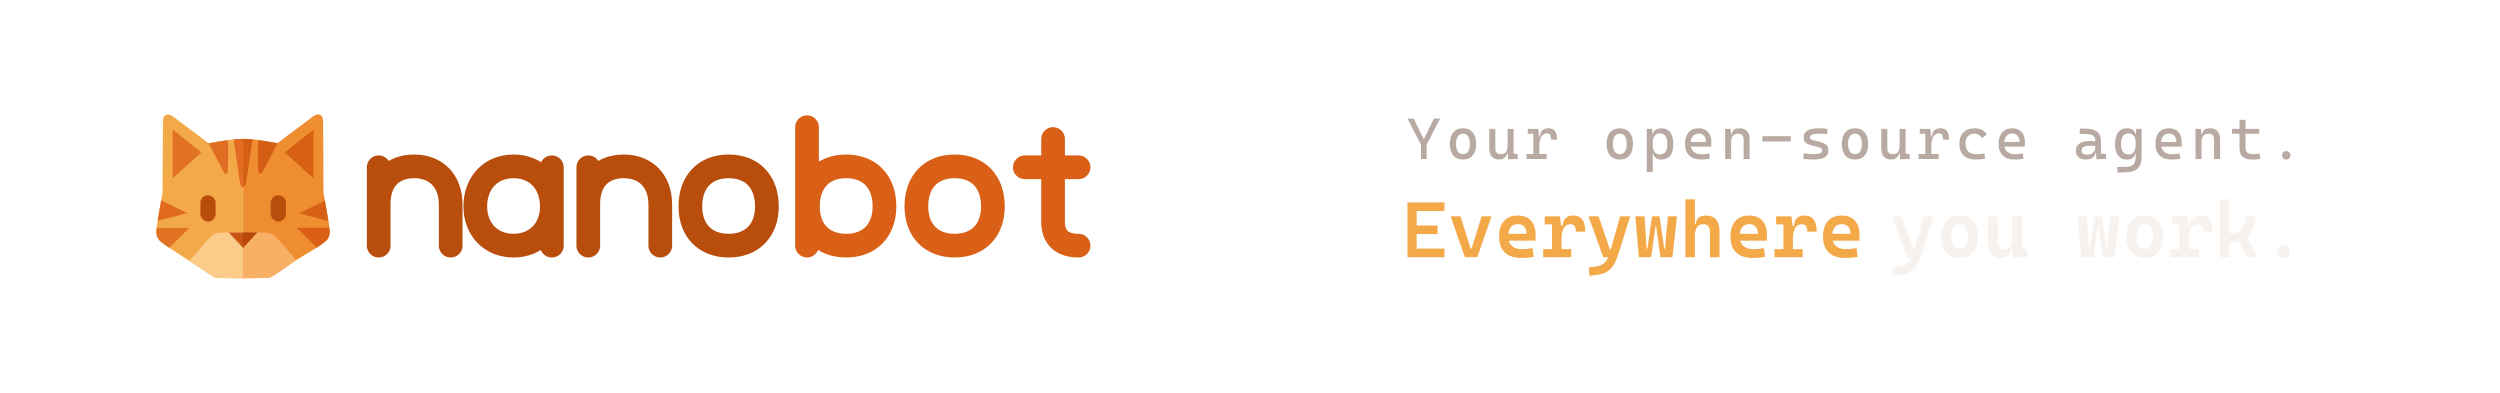
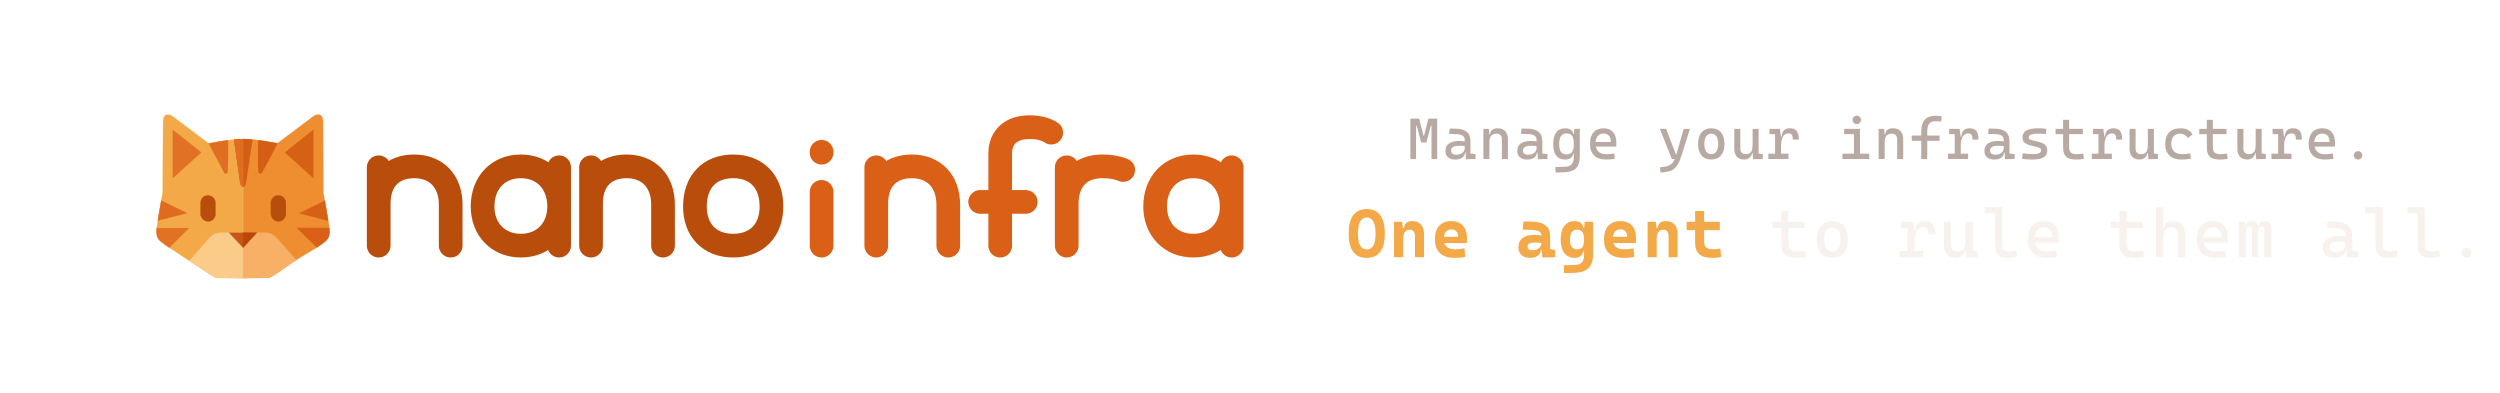
<svg xmlns="http://www.w3.org/2000/svg" width="2469" height="388" viewBox="0 0 2469 388" fill="none" role="img" aria-labelledby="title desc" shape-rendering="geometricPrecision">
  <g transform="translate(140 95) scale(0.9)">
    <g transform="translate(16 20) scale(0.2507)">
      <path d="M229.029 127.134C308.64 112.113 354.143 106.879 379.029 108.134V716.634L272.029 715.634C251.029 715.634 243.029 702.634 201.529 678.134L54.529 581.634C30.029 565.134 23.98 560.075 13.029 549.134C3.529 537.634 -1.971 526.634 3.529 481.634L28.029 340.634L29.529 27.134C31.029 -2.366 53.029 -6.866 77.029 12.634L229.029 127.134Z" fill="#F4A949" stroke="#F4A949" />
      <path d="M529.842 126.817C450.231 111.796 404.728 106.562 379.842 107.817V716.317L486.842 715.317C509.342 714.317 570.342 661.817 611.842 637.317L704.342 581.317C728.842 564.817 734.891 559.759 745.842 548.817C755.342 537.317 760.842 526.317 755.342 481.317L730.842 340.317L729.342 26.817C727.842 -2.683 705.842 -7.183 681.842 12.317L529.842 126.817Z" fill="#EF8E30" stroke="#EF8E30" />
      <path d="M143.342 497.317H1.842C-6.159 550.317 22.842 557.817 56.342 582.817L143.342 497.317Z" fill="#E27223" stroke="#DF6E22" />
      <path d="M615.342 496.817H757.001C765.002 549.817 735.842 557.317 702.342 582.317L615.342 496.817Z" fill="#D96016" stroke="#D45F16" />
      <path d="M379.342 716.317V517.817H288.342C239.842 517.817 243.342 531.817 144.842 640.817L233.342 698.817C245.302 707.847 260.342 717.317 275.342 715.817L379.342 716.317Z" fill="#FBCB89" stroke="#FBCB8A" />
      <path d="M566.842 382.817C561.842 348.817 509.842 341.317 501.342 382.817V439.317C509.842 477.317 559.342 478.317 566.842 439.317V382.817Z" fill="#B94D0B" stroke="#B5490B" />
      <path d="M379.342 716.317V517.817H470.342C518.842 517.817 513.342 528.317 611.842 637.317L522.842 698.817C510.881 707.847 495.342 715.817 483.342 715.817L379.342 716.317Z" fill="#F7B066" stroke="#F8B166" />
      <path d="M258.842 383.199C253.842 349.199 201.842 341.699 193.342 383.199V439.699C201.842 477.699 251.342 478.699 258.842 439.699V383.199Z" fill="#B94D0B" stroke="#B94D0B" />
      <path d="M439.342 517.817H318.342L379.842 583.317L439.342 517.817Z" fill="#C85513" stroke="#C85513" />
      <path d="M379.342 583.317V517.817H438.842L379.342 583.317Z" fill="#BA470A" stroke="#B94D0B" />
      <path d="M367.842 304.817L339.842 109.817C369.864 107.082 387.219 106.437 420.842 109.817L391.342 304.817C382.555 322.184 376.628 321.255 367.842 304.817Z" fill="#D35E14" stroke="#D35E14" />
      <path d="M446.412 112.822C473.271 116.662 491.893 119.703 529.928 126.325L530.604 126.442L530.284 127.05L529.842 126.817L530.283 127.051C530.283 127.051 530.282 127.054 530.281 127.055C530.279 127.059 530.276 127.064 530.273 127.071C530.265 127.085 530.254 127.107 530.239 127.135C530.209 127.193 530.164 127.279 530.105 127.391C529.986 127.617 529.81 127.951 529.581 128.387C529.122 129.261 528.449 130.543 527.59 132.177C525.872 135.444 523.413 140.12 520.448 145.753C514.519 157.018 506.565 172.113 498.471 187.426C490.377 202.738 482.142 218.27 475.65 230.412C469.165 242.538 464.401 251.316 463.262 253.088C460.97 256.653 457.712 259.067 454.529 259.067C451.263 259.067 448.386 256.547 446.859 250.949C446.467 249.511 446.169 246.271 445.938 241.776C445.705 237.256 445.537 231.406 445.42 224.701C445.186 211.289 445.154 194.441 445.217 177.94C445.279 161.438 445.436 145.281 445.576 133.249C445.647 127.233 445.713 122.248 445.762 118.767C445.786 117.027 445.806 115.662 445.82 114.733C445.827 114.268 445.832 113.912 445.836 113.673C445.838 113.553 445.839 113.462 445.84 113.401C445.84 113.371 445.841 113.348 445.841 113.333C445.841 113.325 445.842 113.319 445.842 113.315C445.842 113.313 445.842 113.311 445.842 113.31C445.845 113.31 445.882 113.31 446.342 113.317L445.842 113.309L445.851 112.742L446.412 112.822Z" fill="#D35E14" stroke="#D35C15" />
      <path d="M311.842 251.317C314.842 240.317 313.842 112.817 313.842 112.817C281.05 117.181 262.657 120.321 229.842 126.817C229.842 126.817 291.842 246.317 296.342 253.317C300.842 260.317 308.842 262.317 311.842 251.317Z" fill="#DF6E23" stroke="#DA6D1F" />
      <path d="M562.842 166.317L686.842 67.817V278.317L562.842 166.317Z" fill="#D66114" stroke="#D86116" />
      <path d="M196.342 166.317L72.342 67.817V278.317L196.342 166.317Z" fill="#E17125" stroke="#E27326" />
      <path d="M752.342 465.817L625.342 432.817L737.497 377.487L752.342 465.817Z" fill="#D66015" />
      <path d="M737.842 377.317L737.497 377.487M737.497 377.487L625.342 432.817L752.342 465.817L737.497 377.487Z" stroke="#D66115" />
      <path d="M6.342 464.817L134.342 432.004L21.303 376.986L6.342 464.817Z" fill="#E06B1F" />
      <path d="M20.956 376.817L21.303 376.986M21.303 376.986L134.342 432.004L6.342 464.817L21.303 376.986Z" stroke="#DF6E1E" />
      <path d="M379.842 317.775C376.246 317.475 372.636 313.145 368.342 305.112L340.342 110.112C355.495 108.732 367.422 107.884 379.842 107.817V317.775Z" fill="#E16D22" stroke="#E27225" />
    </g>
    <g fill="none" stroke="#B94D0B" stroke-width="26" stroke-linecap="round" stroke-linejoin="round">
      <path d="M260 164V78M260 118C260 91 276 77 299 77C323 77 339 93 339 119V164" />
-       <path d="M450 164V78M450 121C450 95 433 77 408 77C383 77 366 95 366 121C366 146 383 164 408 164C433 164 450 146 450 121" />
-       <path d="M490 164V78M490 118C490 91 506 77 529 77C553 77 569 93 569 119V164" />
-       <path d="M686 121C686 147 670 164 644 164C618 164 602 147 602 121C602 94 618 77 644 77C670 77 686 94 686 121Z" />
+       <path d="M458 164V78M458 121C458 95 441 77 416 77C391 77 374 95 374 121C374 146 391 164 416 164C441 164 458 146 458 121" />
+       <path d="M493 164V78M493 118C493 91 509 77 532 77C556 77 572 93 572 119V164" />
+       <path d="M691 121C691 147 675 164 649 164C623 164 607 147 607 121C607 94 623 77 649 77C675 77 691 94 691 121Z" />
    </g>
    <g fill="none" stroke="#D96016" stroke-width="26" stroke-linecap="round" stroke-linejoin="round">
-       <path d="M730 34V164M731 121C731 94 747 77 773 77C799 77 815 94 815 121C815 147 799 164 773 164C747 164 731 147 731 121Z" />
-       <path d="M934 121C934 147 918 164 892 164C866 164 850 147 850 121C850 94 866 77 892 77C918 77 934 94 934 121Z" />
-       <path d="M1000 47V138C1000 156 1011 164 1028 164M969 78H1028" />
+       <path d="M746 164V105M746 62L746 61" />
+       <path d="M806 164V78M806 118C806 91 822 77 845 77C869 77 885 93 885 119V164" />
+       <path d="M942 164V63C942 45 954 34 974 34C984 34 992 36 998 40M920 116H970" />
+       <path d="M1015 164V78M1015 118C1015 91 1031 77 1054 77C1062 77 1070 78 1077 81" />
+       <path d="M1196 164V78M1196 121C1196 95 1179 77 1154 77C1129 77 1112 95 1112 121C1112 146 1129 164 1154 164C1179 164 1196 146 1196 121" />
    </g>
  </g>
-   <path d="M515 474 25 1420H245L591 710H609L955 1420H1175L685 474ZM500 0V700H700V0ZM1980 -20Q1760 -20 1638.0 124.0Q1516 268 1516 530Q1516 793 1638.0 936.5Q1760 1080 1980 1080Q2201 1080 2322.5 936.5Q2444 793 2444 530Q2444 268 2322.5 124.0Q2201 -20 1980 -20ZM1980 170Q2097 170 2160.5 264.0Q2224 358 2224 530Q2224 703 2160.5 796.5Q2097 890 1980 890Q1863 890 1799.5 796.5Q1736 703 1736 530Q1736 358 1799.5 264.0Q1863 170 1980 170ZM3256 -20Q3089 -20 2997.5 79.5Q2906 179 2906 360V1060H3118V360Q3118 269 3170.0 219.5Q3222 170 3316 170Q3432 170 3491.0 243.5Q3550 317 3550 490L3604 204H3534Q3509 96 3436.0 38.0Q3363 -20 3256 -20ZM3568 -10 3550 244V430H3762V192L3908 170V0ZM3550 300V1060H3762V360ZM4668 456 4606 788H4688Q4706 1080 4980 1080Q5144 1080 5218.0 986.0Q5292 892 5292 682H5082Q5082 798 5047.5 849.0Q5013 900 4936 900Q4801 900 4734.5 784.5Q4668 669 4668 456ZM4220 0V174H4928V0ZM4456 0V1060H4628L4668 756V0ZM4260 886V1060H4614L4634 886ZM7500 -20Q7280 -20 7158.0 124.0Q7036 268 7036 530Q7036 793 7158.0 936.5Q7280 1080 7500 1080Q7721 1080 7842.5 936.5Q7964 793 7964 530Q7964 268 7842.5 124.0Q7721 -20 7500 -20ZM7500 170Q7617 170 7680.5 264.0Q7744 358 7744 530Q7744 703 7680.5 796.5Q7617 890 7500 890Q7383 890 7319.5 796.5Q7256 703 7256 530Q7256 358 7319.5 264.0Q7383 170 7500 170ZM8448 -460V1060H8640L8660 836V-460ZM8961 -20Q8839 -20 8764.5 36.0Q8690 92 8680 192H8588L8660 494Q8660 330 8724.5 245.0Q8789 160 8914 160Q9042 160 9108.0 251.0Q9174 342 9174 520Q9174 708 9108.0 804.0Q9042 900 8914 900Q8789 900 8724.5 815.0Q8660 730 8660 566L8588 868H8670Q8684 968 8760.5 1024.0Q8837 1080 8961 1080Q9170 1080 9277.0 938.0Q9384 796 9384 520Q9384 254 9277.0 117.0Q9170 -20 8961 -20ZM10362 -20Q10091 -20 9943.5 122.5Q9796 265 9796 532Q9796 792 9921.0 936.0Q10046 1080 10274 1080Q10489 1080 10606.5 950.0Q10724 820 10724 572Q10724 499 10718 436H9974V598H10532Q10532 741 10464.0 817.5Q10396 894 10276 894Q10141 894 10066.5 802.0Q9992 710 9992 542Q9992 358 10094.5 262.0Q10197 166 10386 166Q10452 166 10516.0 173.5Q10580 181 10646 194L10672 8Q10578 -10 10500.0 -15.0Q10422 -20 10362 -20ZM11860 0V690Q11860 786 11810.0 838.0Q11760 890 11670 890Q11420 890 11420 596L11358 868H11440Q11449 975 11518.0 1027.5Q11587 1080 11720 1080Q11888 1080 11980.0 978.0Q12072 876 12072 690V0ZM11208 0V1060H11400L11420 836V0ZM12520 616V802H13520V616ZM14318 -20Q14198 -20 14112.5 -13.0Q14027 -6 13956 10L13980 202Q14085 186 14165.5 178.0Q14246 170 14318 170Q14479 170 14551.5 201.5Q14624 233 14624 302Q14624 350 14598.5 373.5Q14573 397 14520 410L14276 472Q14119 512 14045.5 571.0Q13972 630 13972 750Q13972 924 14105.5 1002.0Q14239 1080 14536 1080Q14613 1080 14679.5 1075.5Q14746 1071 14816 1060L14794 876Q14713 884 14651.0 887.0Q14589 890 14530 890Q14352 890 14272.0 859.5Q14192 829 14192 760Q14192 714 14225.0 693.5Q14258 673 14326 656L14522 608Q14689 568 14766.5 501.0Q14844 434 14844 306Q14844 135 14719.0 57.5Q14594 -20 14318 -20ZM15780 -20Q15560 -20 15438.0 124.0Q15316 268 15316 530Q15316 793 15438.0 936.5Q15560 1080 15780 1080Q16001 1080 16122.5 936.5Q16244 793 16244 530Q16244 268 16122.5 124.0Q16001 -20 15780 -20ZM15780 170Q15897 170 15960.5 264.0Q16024 358 16024 530Q16024 703 15960.5 796.5Q15897 890 15780 890Q15663 890 15599.5 796.5Q15536 703 15536 530Q15536 358 15599.5 264.0Q15663 170 15780 170ZM17056 -20Q16889 -20 16797.5 79.5Q16706 179 16706 360V1060H16918V360Q16918 269 16970.0 219.5Q17022 170 17116 170Q17232 170 17291.0 243.5Q17350 317 17350 490L17404 204H17334Q17309 96 17236.0 38.0Q17163 -20 17056 -20ZM17368 -10 17350 244V430H17562V192L17708 170V0ZM17350 300V1060H17562V360ZM18468 456 18406 788H18488Q18506 1080 18780 1080Q18944 1080 19018.0 986.0Q19092 892 19092 682H18882Q18882 798 18847.5 849.0Q18813 900 18736 900Q18601 900 18534.5 784.5Q18468 669 18468 456ZM18020 0V174H18728V0ZM18256 0V1060H18428L18468 756V0ZM18060 886V1060H18414L18434 886ZM20022 -20Q19751 -20 19603.5 122.5Q19456 265 19456 532Q19456 792 19595.5 936.0Q19735 1080 19994 1080Q20149 1080 20259.5 1022.5Q20370 965 20417 860L20254 737Q20209 810 20139.0 850.0Q20069 890 19986 890Q19836 890 19753.0 799.5Q19670 709 19670 542Q19670 361 19767.5 265.5Q19865 170 20046 170Q20120 170 20194.0 177.0Q20268 184 20338 196L20362 10Q20280 -8 20192.5 -14.0Q20105 -20 20022 -20ZM21402 -20Q21131 -20 20983.5 122.5Q20836 265 20836 532Q20836 792 20961.0 936.0Q21086 1080 21314 1080Q21529 1080 21646.5 950.0Q21764 820 21764 572Q21764 499 21758 436H21014V598H21572Q21572 741 21504.0 817.5Q21436 894 21316 894Q21181 894 21106.5 802.0Q21032 710 21032 542Q21032 358 21134.5 262.0Q21237 166 21426 166Q21492 166 21556.0 173.5Q21620 181 21686 194L21712 8Q21618 -10 21540.0 -15.0Q21462 -20 21402 -20ZM24278 -10 24264 304 24236 392V666Q24236 772 24161.5 821.5Q24087 871 23940 875L23686 882L23706 1070L23920 1067Q24183 1063 24310.5 953.5Q24438 844 24438 634V192L24618 170V0ZM23904 -20Q23738 -20 23647.0 60.0Q23556 140 23556 286Q23556 454 23681.5 544.0Q23807 634 24036 634Q24131 634 24205.5 622.5Q24280 611 24338 588L24294 444Q24227 459 24163.0 461.5Q24099 464 24032 464Q23756 464 23756 296Q23756 226 23803.5 188.0Q23851 150 23938 150Q24037 150 24103.5 184.0Q24170 218 24203.0 271.0Q24236 324 24236 380V496L24298 224H24214L24248 256Q24248 164 24205.5 102.5Q24163 41 24086.0 10.5Q24009 -20 23904 -20ZM25022 -478 25012 -284 25352 -274Q25513 -269 25586.0 -185.0Q25659 -101 25660 62V836L25680 1060H25872V94Q25872 -189 25743.0 -324.0Q25614 -459 25332 -468ZM25359 -20Q25151 -20 25043.5 117.0Q24936 254 24936 520Q24936 796 25043.5 938.0Q25151 1080 25359 1080Q25483 1080 25560.0 1024.0Q25637 968 25650 868H25732L25660 566Q25660 730 25595.5 815.0Q25531 900 25406 900Q25278 900 25212.0 804.0Q25146 708 25146 520Q25146 342 25212.0 251.0Q25278 160 25406 160Q25531 160 25595.5 245.0Q25660 330 25660 494L25732 192H25640Q25630 92 25555.5 36.0Q25481 -20 25359 -20ZM26922 -20Q26651 -20 26503.5 122.5Q26356 265 26356 532Q26356 792 26481.0 936.0Q26606 1080 26834 1080Q27049 1080 27166.5 950.0Q27284 820 27284 572Q27284 499 27278 436H26534V598H27092Q27092 741 27024.0 817.5Q26956 894 26836 894Q26701 894 26626.5 802.0Q26552 710 26552 542Q26552 358 26654.5 262.0Q26757 166 26946 166Q27012 166 27076.0 173.5Q27140 181 27206 194L27232 8Q27138 -10 27060.0 -15.0Q26982 -20 26922 -20ZM28420 0V690Q28420 786 28370.0 838.0Q28320 890 28230 890Q27980 890 27980 596L27918 868H28000Q28009 975 28078.0 1027.5Q28147 1080 28280 1080Q28448 1080 28540.0 978.0Q28632 876 28632 690V0ZM27768 0V1060H27960L27980 836V0ZM29772 -20Q29531 -20 29423.5 80.0Q29316 180 29316 400V580H29528V410Q29528 284 29589.5 227.0Q29651 170 29792 170Q29842 170 29898.0 175.5Q29954 181 30026 190L30050 4Q29980 -8 29913.5 -14.0Q29847 -20 29772 -20ZM29316 500V1380H29528V500ZM29050 886V1060H30010V886ZM30960 -20Q30899 -20 30855.5 23.5Q30812 67 30812 128Q30812 190 30855.5 233.0Q30899 276 30960 276Q31022 276 31065.0 233.0Q31108 190 31108 128Q31108 67 31065.0 23.5Q31022 -20 30960 -20Z" fill="#B8AAA2" transform="translate(1389.299 157) scale(0.02805392 -0.02805392)" />
-   <path d="M150 0V1420H388V0ZM150 0V222H1110V0ZM150 600V822H930V600ZM150 1198V1420H1110V1198ZM1639 0 1270 1060H1526L1791 215H1809L2074 1060H2330L1961 0ZM3097 -20Q2824 -20 2675.0 122.5Q2526 265 2526 532Q2526 792 2652.5 936.0Q2779 1080 3009 1080Q3231 1080 3352.5 948.0Q3474 816 3474 565Q3474 492 3468 428H2704V606H3238Q3238 727 3178.0 792.0Q3118 857 3011 857Q2894 857 2829.0 775.0Q2764 693 2764 542Q2764 379 2857.0 293.5Q2950 208 3121 208Q3191 208 3258.5 215.5Q3326 223 3396 236L3422 8Q3324 -10 3242.0 -15.0Q3160 -20 3097 -20ZM4145 456 4083 808H4171Q4188 1080 4450 1080Q4606 1080 4684.0 976.0Q4762 872 4762 662H4517Q4517 765 4482.5 810.0Q4448 855 4371 855Q4257 855 4201.0 751.0Q4145 647 4145 456ZM3670 0V209H4398V0ZM3899 0V1060H4105L4145 756V0ZM3710 851V1060H4091L4111 851ZM4865 -480 4855 -263 5031 -243Q5129 -231 5199.0 -190.0Q5269 -149 5319.0 -68.0Q5369 13 5406 144L5665 1060H5925L5624 94Q5564 -97 5487.5 -213.0Q5411 -329 5306.0 -387.0Q5201 -445 5055 -460ZM5227 0 4845 1060H5105L5401 202H5443V0ZM6710 0 6596 816H6580L6493 1060H6687L6810 215H6828L6903 1060H7140L7020 0ZM6150 0 6060 1060H6298L6352 215H6370L6493 1060H6687L6598 816H6584L6470 0ZM7995 0V660Q7995 754 7951.0 804.5Q7907 855 7827 855Q7605 855 7605 566L7543 868H7629Q7641 975 7703.5 1027.5Q7766 1080 7890 1080Q8058 1080 8150.0 978.0Q8242 876 8242 690V0ZM7358 0V1500H7605V0ZM9097 -20Q8824 -20 8675.0 122.5Q8526 265 8526 532Q8526 792 8652.5 936.0Q8779 1080 9009 1080Q9231 1080 9352.5 948.0Q9474 816 9474 565Q9474 492 9468 428H8704V606H9238Q9238 727 9178.0 792.0Q9118 857 9011 857Q8894 857 8829.0 775.0Q8764 693 8764 542Q8764 379 8857.0 293.5Q8950 208 9121 208Q9191 208 9258.5 215.5Q9326 223 9396 236L9422 8Q9324 -10 9242.0 -15.0Q9160 -20 9097 -20ZM10145 456 10083 808H10171Q10188 1080 10450 1080Q10606 1080 10684.0 976.0Q10762 872 10762 662H10517Q10517 765 10482.5 810.0Q10448 855 10371 855Q10257 855 10201.0 751.0Q10145 647 10145 456ZM9670 0V209H10398V0ZM9899 0V1060H10105L10145 756V0ZM9710 851V1060H10091L10111 851ZM11497 -20Q11224 -20 11075.0 122.5Q10926 265 10926 532Q10926 792 11052.5 936.0Q11179 1080 11409 1080Q11631 1080 11752.5 948.0Q11874 816 11874 565Q11874 492 11868 428H11104V606H11638Q11638 727 11578.0 792.0Q11518 857 11411 857Q11294 857 11229.0 775.0Q11164 693 11164 542Q11164 379 11257.0 293.5Q11350 208 11521 208Q11591 208 11658.5 215.5Q11726 223 11796 236L11822 8Q11724 -10 11642.0 -15.0Q11560 -20 11497 -20Z" fill="#F4A949" transform="translate(1384.287 254) scale(0.03808594 -0.03808594)" />
-   <path d="M65 -480 55 -263 231 -243Q329 -231 399.0 -190.0Q469 -149 519.0 -68.0Q569 13 606 144L865 1060H1125L824 94Q764 -97 687.5 -213.0Q611 -329 506.0 -387.0Q401 -445 255 -460ZM427 0 45 1060H305L601 202H643V0ZM1800 -20Q1575 -20 1450.5 124.0Q1326 268 1326 530Q1326 793 1450.5 936.5Q1575 1080 1800 1080Q2026 1080 2150.0 936.5Q2274 793 2274 530Q2274 268 2150.0 124.0Q2026 -20 1800 -20ZM1800 210Q1903 210 1958.5 293.5Q2014 377 2014 530Q2014 684 1958.5 767.0Q1903 850 1800 850Q1698 850 1642.0 767.0Q1586 684 1586 530Q1586 377 1642.0 293.5Q1698 210 1800 210ZM2866 -20Q2708 -20 2622.0 79.5Q2536 179 2536 360V1060H2783V400Q2783 309 2829.0 259.5Q2875 210 2956 210Q3060 210 3112.5 283.5Q3165 357 3165 530L3219 204H3142Q3117 96 3044.5 38.0Q2972 -20 2866 -20ZM3183 -10 3165 244V430H3412V222L3558 200V0ZM3165 300V1060H3412V360ZM5510 0 5396 816H5380L5293 1060H5487L5610 215H5628L5703 1060H5940L5820 0ZM4950 0 4860 1060H5098L5152 215H5170L5293 1060H5487L5398 816H5384L5270 0ZM6600 -20Q6375 -20 6250.5 124.0Q6126 268 6126 530Q6126 793 6250.5 936.5Q6375 1080 6600 1080Q6826 1080 6950.0 936.5Q7074 793 7074 530Q7074 268 6950.0 124.0Q6826 -20 6600 -20ZM6600 210Q6703 210 6758.5 293.5Q6814 377 6814 530Q6814 684 6758.5 767.0Q6703 850 6600 850Q6498 850 6442.0 767.0Q6386 684 6386 530Q6386 377 6442.0 293.5Q6498 210 6600 210ZM7745 456 7683 808H7771Q7788 1080 8050 1080Q8206 1080 8284.0 976.0Q8362 872 8362 662H8117Q8117 765 8082.5 810.0Q8048 855 7971 855Q7857 855 7801.0 751.0Q7745 647 7745 456ZM7270 0V209H7998V0ZM7499 0V1060H7705L7745 756V0ZM7310 851V1060H7691L7711 851ZM8710 387V617H8830Q8954 617 9034.0 660.0Q9114 703 9160.0 800.5Q9206 898 9227 1060H9482Q9440 721 9290.5 554.0Q9141 387 8880 387ZM8550 0V1500H8797V0ZM9253 0 8976 516 9201 598 9550 0ZM10200 -20Q10130 -20 10081.0 29.5Q10032 79 10032 148Q10032 219 10081.0 268.0Q10130 317 10200 317Q10271 317 10319.5 268.0Q10368 219 10368 148Q10368 79 10319.5 29.5Q10271 -20 10200 -20Z" fill="#F7F2EE" transform="translate(1866.806 254) scale(0.03808594 -0.03808594)" />
+   <g transform="translate(1389.299 157) scale(0.02805392 -0.02805392)" fill="#B8AAA2">
+     <g transform="translate(0.0 0)">
+       <path d="M128 0V1420H438L592 810H608L762 1420H1072V0H872V1168H846L692 580H508L354 1168H328V0Z" />
+     </g>
+     <g transform="translate(1265.0 0)">
+       <path d="M818 -10 808 224H787Q775 102 683.5 41.0Q592 -20 444 -20Q278 -20 187.0 60.0Q96 140 96 286Q96 454 221.5 544.0Q347 634 576 634Q690 634 776 617V666Q776 772 701.5 821.5Q627 871 480 875L226 882L246 1070L460 1067Q723 1063 850.5 953.5Q978 844 978 634V192L1158 170V0ZM776 454Q725 462 674.5 463.0Q624 464 572 464Q296 464 296 296Q296 226 343.5 188.0Q391 150 478 150Q577 150 643.5 184.0Q710 218 743.0 271.0Q776 324 776 380Z" />
+     </g>
+     <g transform="translate(2530.0 0)">
+       <path d="M820 0V690Q820 786 770.0 838.0Q720 890 630 890Q380 890 380 596V0H168V1060H360L377 868H400Q418 1080 680 1080Q848 1080 940.0 978.0Q1032 876 1032 690V0Z" />
+     </g>
+     <g transform="translate(3795.0 0)">
+       <path d="M818 -10 808 224H787Q775 102 683.5 41.0Q592 -20 444 -20Q278 -20 187.0 60.0Q96 140 96 286Q96 454 221.5 544.0Q347 634 576 634Q690 634 776 617V666Q776 772 701.5 821.5Q627 871 480 875L226 882L246 1070L460 1067Q723 1063 850.5 953.5Q978 844 978 634V192L1158 170V0ZM776 454Q725 462 674.5 463.0Q624 464 572 464Q296 464 296 296Q296 226 343.5 188.0Q391 150 478 150Q577 150 643.5 184.0Q710 218 743.0 271.0Q776 324 776 380Z" />
+     </g>
+     <g transform="translate(5060.0 0)">
+       <path d="M182 -478 172 -284 512 -274Q673 -269 746.0 -185.0Q819 -101 820 62V192H800Q790 92 715.5 36.0Q641 -20 519 -20Q311 -20 203.5 117.0Q96 254 96 520Q96 796 203.5 938.0Q311 1080 519 1080Q643 1080 720.0 1024.0Q797 968 810 868H823L840 1060H1032V94Q1032 -189 903.0 -324.0Q774 -459 492 -468ZM820 566Q820 900 566 900Q306 900 306 520Q306 160 566 160Q820 160 820 494Z" />
+     </g>
+     <g transform="translate(6325.0 0)">
+       <path d="M692 -20Q421 -20 273.5 122.5Q126 265 126 532Q126 792 251.0 936.0Q376 1080 604 1080Q819 1080 936.5 950.0Q1054 820 1054 572Q1054 499 1048 436H332Q360 303 458.0 234.5Q556 166 716 166Q782 166 846.0 173.5Q910 181 976 194L1002 8Q908 -10 830.0 -15.0Q752 -20 692 -20ZM324 598H862Q862 741 794.0 817.5Q726 894 606 894Q483 894 410.0 817.0Q337 740 324 598Z" />
+     </g>
+     <g transform="translate(8855.0 0)">
+       <path d="M75 -480 65 -290 231 -270Q358 -255 440.5 -193.0Q523 -131 580 0H477L55 1060H275L621 160H636L895 1060H1115L809 94Q749 -96 674.5 -212.0Q600 -328 498.5 -386.0Q397 -444 255 -460Z" />
+     </g>
+     <g transform="translate(10120.0 0)">
+       <path d="M600 -20Q380 -20 258.0 124.0Q136 268 136 530Q136 793 258.0 936.5Q380 1080 600 1080Q821 1080 942.5 936.5Q1064 793 1064 530Q1064 268 942.5 124.0Q821 -20 600 -20ZM600 170Q717 170 780.5 264.0Q844 358 844 530Q844 703 780.5 796.5Q717 890 600 890Q483 890 419.5 796.5Q356 703 356 530Q356 358 419.5 264.0Q483 170 600 170Z" />
+     </g>
+     <g transform="translate(11385.0 0)">
+       <path d="M496 -20Q329 -20 237.5 79.5Q146 179 146 360V1060H358V360Q358 269 410.0 219.5Q462 170 556 170Q672 170 731.0 243.5Q790 317 790 490V1060H1002V192L1148 170V0L808 -10L793 204H774Q749 96 676.0 38.0Q603 -20 496 -20Z" />
+     </g>
+     <g transform="translate(12650.0 0)">
+       <path d="M528 456V186H788V0H80V186H316V874H120V1060H488L524 788H548Q566 1080 840 1080Q1004 1080 1078.0 986.0Q1152 892 1152 682H942Q942 798 907.5 849.0Q873 900 796 900Q661 900 594.5 784.5Q528 669 528 456Z" />
+     </g>
+     <g transform="translate(15180.0 0)">
+       <path d="M160 0V186H564V874H220V1060H776V186H1102V0ZM663 1228Q602 1228 558.5 1271.5Q515 1315 515 1376Q515 1438 558.5 1481.0Q602 1524 663 1524Q725 1524 768.0 1481.0Q811 1438 811 1376Q811 1315 768.0 1271.5Q725 1228 663 1228Z" />
+     </g>
+     <g transform="translate(16445.0 0)">
+       <path d="M820 0V690Q820 786 770.0 838.0Q720 890 630 890Q380 890 380 596V0H168V1060H360L377 868H400Q418 1080 680 1080Q848 1080 940.0 978.0Q1032 876 1032 690V0Z" />
+     </g>
+     <g transform="translate(17710.0 0)">
+       <path d="M402 0V640H68V826H402V970Q402 1520 904 1520Q1018 1520 1124 1500L1102 1316Q1039 1324 991.0 1327.0Q943 1330 898 1330Q614 1330 614 980V826H1048V640H614V0Z" />
+     </g>
+     <g transform="translate(18975.0 0)">
+       <path d="M528 456V186H788V0H80V186H316V874H120V1060H488L524 788H548Q566 1080 840 1080Q1004 1080 1078.0 986.0Q1152 892 1152 682H942Q942 798 907.5 849.0Q873 900 796 900Q661 900 594.5 784.5Q528 669 528 456Z" />
+     </g>
+     <g transform="translate(20240.0 0)">
+       <path d="M818 -10 808 224H787Q775 102 683.5 41.0Q592 -20 444 -20Q278 -20 187.0 60.0Q96 140 96 286Q96 454 221.5 544.0Q347 634 576 634Q690 634 776 617V666Q776 772 701.5 821.5Q627 871 480 875L226 882L246 1070L460 1067Q723 1063 850.5 953.5Q978 844 978 634V192L1158 170V0ZM776 454Q725 462 674.5 463.0Q624 464 572 464Q296 464 296 296Q296 226 343.5 188.0Q391 150 478 150Q577 150 643.5 184.0Q710 218 743.0 271.0Q776 324 776 380Z" />
+     </g>
+     <g transform="translate(21505.0 0)">
+       <path d="M518 -20Q398 -20 312.5 -13.0Q227 -6 156 10L180 202Q285 186 365.5 178.0Q446 170 518 170Q679 170 751.5 201.5Q824 233 824 302Q824 350 798.5 373.5Q773 397 720 410L476 472Q319 512 245.5 571.0Q172 630 172 750Q172 924 305.5 1002.0Q439 1080 736 1080Q882 1080 1016 1060L994 876Q913 884 851.0 887.0Q789 890 730 890Q552 890 472.0 859.5Q392 829 392 760Q392 714 425.0 693.5Q458 673 526 656L722 608Q889 568 966.5 501.0Q1044 434 1044 306Q1044 135 919.0 57.5Q794 -20 518 -20Z" />
+     </g>
+     <g transform="translate(22770.0 0)">
+       <path d="M792 -20Q551 -20 443.5 80.0Q336 180 336 400V874H70V1060H336V1380H548V1060H1030V874H548V410Q548 284 609.5 227.0Q671 170 812 170Q862 170 918.0 175.5Q974 181 1046 190L1070 4Q1000 -8 933.5 -14.0Q867 -20 792 -20Z" />
+     </g>
+     <g transform="translate(24035.0 0)">
+       <path d="M528 456V186H788V0H80V186H316V874H120V1060H488L524 788H548Q566 1080 840 1080Q1004 1080 1078.0 986.0Q1152 892 1152 682H942Q942 798 907.5 849.0Q873 900 796 900Q661 900 594.5 784.5Q528 669 528 456Z" />
+     </g>
+     <g transform="translate(25300.0 0)">
+       <path d="M496 -20Q329 -20 237.5 79.5Q146 179 146 360V1060H358V360Q358 269 410.0 219.5Q462 170 556 170Q672 170 731.0 243.5Q790 317 790 490V1060H1002V192L1148 170V0L808 -10L793 204H774Q749 96 676.0 38.0Q603 -20 496 -20Z" />
+     </g>
+     <g transform="translate(26565.0 0)">
+       <path d="M702 -20Q431 -20 283.5 122.5Q136 265 136 532Q136 792 275.5 936.0Q415 1080 674 1080Q829 1080 939.5 1022.5Q1050 965 1097 860L934 737Q889 810 819.0 850.0Q749 890 666 890Q516 890 433.0 799.5Q350 709 350 542Q350 361 447.5 265.5Q545 170 726 170Q800 170 874.0 177.0Q948 184 1018 196L1042 10Q960 -8 872.5 -14.0Q785 -20 702 -20Z" />
+     </g>
+     <g transform="translate(27830.0 0)">
+       <path d="M792 -20Q551 -20 443.5 80.0Q336 180 336 400V874H70V1060H336V1380H548V1060H1030V874H548V410Q548 284 609.5 227.0Q671 170 812 170Q862 170 918.0 175.5Q974 181 1046 190L1070 4Q1000 -8 933.5 -14.0Q867 -20 792 -20Z" />
+     </g>
+     <g transform="translate(29095.0 0)">
+       <path d="M496 -20Q329 -20 237.5 79.5Q146 179 146 360V1060H358V360Q358 269 410.0 219.5Q462 170 556 170Q672 170 731.0 243.5Q790 317 790 490V1060H1002V192L1148 170V0L808 -10L793 204H774Q749 96 676.0 38.0Q603 -20 496 -20Z" />
+     </g>
+     <g transform="translate(30360.0 0)">
+       <path d="M528 456V186H788V0H80V186H316V874H120V1060H488L524 788H548Q566 1080 840 1080Q1004 1080 1078.0 986.0Q1152 892 1152 682H942Q942 798 907.5 849.0Q873 900 796 900Q661 900 594.5 784.5Q528 669 528 456Z" />
+     </g>
+     <g transform="translate(31625.0 0)">
+       <path d="M692 -20Q421 -20 273.5 122.5Q126 265 126 532Q126 792 251.0 936.0Q376 1080 604 1080Q819 1080 936.5 950.0Q1054 820 1054 572Q1054 499 1048 436H332Q360 303 458.0 234.5Q556 166 716 166Q782 166 846.0 173.5Q910 181 976 194L1002 8Q908 -10 830.0 -15.0Q752 -20 692 -20ZM324 598H862Q862 741 794.0 817.5Q726 894 606 894Q483 894 410.0 817.0Q337 740 324 598Z" />
+     </g>
+     <g transform="translate(32890.0 0)">
+       <path d="M600 -20Q539 -20 495.5 23.5Q452 67 452 128Q452 190 495.5 233.0Q539 276 600 276Q662 276 705.0 233.0Q748 190 748 128Q748 67 705.0 23.5Q662 -20 600 -20Z" />
+     </g>
+   </g>
+   <g transform="translate(1330 254) scale(0.033 -0.033)" fill="#F4A949">
+     <g transform="translate(0.0 0)">
+       <path d="M600 -20Q59 -20 59 700Q59 1440 600 1440Q1141 1440 1141 700Q1141 -20 600 -20ZM600 232Q864 232 864 700Q864 1188 600 1188Q336 1188 336 700Q336 232 600 232Z" />
+     </g>
+     <g transform="translate(1265.0 0)">
+       <path d="M778 0V623Q778 719 738.5 771.0Q699 823 626 823Q422 823 422 529V0H151V1060H393L418 868H448Q463 975 521.0 1027.5Q579 1080 697 1080Q865 1080 957.0 978.0Q1049 876 1049 690V0Z" />
+     </g>
+     <g transform="translate(2530.0 0)">
+       <path d="M684 -20Q409 -20 259.0 122.5Q109 265 109 532Q109 792 236.5 936.0Q364 1080 596 1080Q823 1080 947.0 947.0Q1071 814 1071 560Q1071 488 1065 423H392Q454 236 708 236Q780 236 850.0 243.5Q920 251 993 264L1019 8Q917 -10 833.0 -15.0Q749 -20 684 -20ZM379 611H805Q805 718 750.5 775.0Q696 832 598 832Q506 832 449.5 774.5Q393 717 379 611Z" />
+     </g>
+     <g transform="translate(5060.0 0)">
+       <path d="M795 -10 778 224H754Q739 102 656.5 41.0Q574 -20 436 -20Q267 -20 173.0 63.0Q79 146 79 299Q79 477 202.0 572.0Q325 667 551 667Q617 667 668.5 662.0Q720 657 768 646V649Q768 734 695.5 773.5Q623 813 480 817L209 824L229 1070L460 1067Q748 1063 888.0 953.5Q1028 844 1028 634V242L1175 220V0ZM768 423Q710 435 663.0 437.0Q616 439 564 439Q354 439 354 319Q354 208 503 208Q589 208 647.5 239.5Q706 271 736.0 320.5Q766 370 768 423Z" />
+     </g>
+     <g transform="translate(6325.0 0)">
+       <path d="M182 -478 172 -242 512 -232Q652 -228 715.0 -154.5Q778 -81 778 62V192H756Q740 86 673.0 33.0Q606 -20 495 -20Q298 -20 188.5 122.0Q79 264 79 529Q79 792 188.5 936.0Q298 1080 497 1080Q618 1080 680.5 1027.5Q743 975 762 868H781L798 1060H1049V94Q1049 -189 916.0 -323.5Q783 -458 492 -468ZM778 529Q778 683 726.5 754.0Q675 825 571 825Q468 825 412.0 747.5Q356 670 356 529Q356 235 571 235Q687 235 732.5 305.0Q778 375 778 529Z" />
+     </g>
+     <g transform="translate(7590.0 0)">
+       <path d="M684 -20Q409 -20 259.0 122.5Q109 265 109 532Q109 792 236.5 936.0Q364 1080 596 1080Q823 1080 947.0 947.0Q1071 814 1071 560Q1071 488 1065 423H392Q454 236 708 236Q780 236 850.0 243.5Q920 251 993 264L1019 8Q917 -10 833.0 -15.0Q749 -20 684 -20ZM379 611H805Q805 718 750.5 775.0Q696 832 598 832Q506 832 449.5 774.5Q393 717 379 611Z" />
+     </g>
+     <g transform="translate(8855.0 0)">
+       <path d="M778 0V623Q778 719 738.5 771.0Q699 823 626 823Q422 823 422 529V0H151V1060H393L418 868H448Q463 975 521.0 1027.5Q579 1080 697 1080Q865 1080 957.0 978.0Q1049 876 1049 690V0Z" />
+     </g>
+     <g transform="translate(10120.0 0)">
+       <path d="M825 -20Q551 -20 429.0 90.0Q307 200 307 442V811H53V1060H307V1380H577V1060H1047V811H577V468Q577 347 639.5 292.0Q702 237 845 237Q891 237 943.5 242.5Q996 248 1063 257L1087 4Q1021 -8 958.5 -14.0Q896 -20 825 -20Z" />
+     </g>
+   </g>
+   <g transform="translate(1330 254) scale(0.033 -0.033) translate(11405 0)" fill="#F7F2EE">
+     <g transform="translate(1265.0 0)">
+       <path d="M792 -20Q551 -20 443.5 80.0Q336 180 336 400V874H70V1060H336V1380H548V1060H1030V874H548V410Q548 284 609.5 227.0Q671 170 812 170Q862 170 918.0 175.5Q974 181 1046 190L1070 4Q1000 -8 933.5 -14.0Q867 -20 792 -20Z" />
+     </g>
+     <g transform="translate(2530.0 0)">
+       <path d="M600 -20Q380 -20 258.0 124.0Q136 268 136 530Q136 793 258.0 936.5Q380 1080 600 1080Q821 1080 942.5 936.5Q1064 793 1064 530Q1064 268 942.5 124.0Q821 -20 600 -20ZM600 170Q717 170 780.5 264.0Q844 358 844 530Q844 703 780.5 796.5Q717 890 600 890Q483 890 419.5 796.5Q356 703 356 530Q356 358 419.5 264.0Q483 170 600 170Z" />
+     </g>
+     <g transform="translate(5060.0 0)">
+       <path d="M528 456V186H788V0H80V186H316V874H120V1060H488L524 788H548Q566 1080 840 1080Q1004 1080 1078.0 986.0Q1152 892 1152 682H942Q942 798 907.5 849.0Q873 900 796 900Q661 900 594.5 784.5Q528 669 528 456Z" />
+     </g>
+     <g transform="translate(6325.0 0)">
+       <path d="M496 -20Q329 -20 237.5 79.5Q146 179 146 360V1060H358V360Q358 269 410.0 219.5Q462 170 556 170Q672 170 731.0 243.5Q790 317 790 490V1060H1002V192L1148 170V0L808 -10L793 204H774Q749 96 676.0 38.0Q603 -20 496 -20Z" />
+     </g>
+     <g transform="translate(7590.0 0)">
+       <path d="M758 -20Q574 -20 492.0 80.0Q410 180 410 400V1314H98V1500H622V410Q622 326 638.0 273.0Q654 220 700.5 195.0Q747 170 838 170Q921 170 1050 208L1074 22Q993 0 918.5 -10.0Q844 -20 758 -20Z" />
+     </g>
+     <g transform="translate(8855.0 0)">
+       <path d="M692 -20Q421 -20 273.5 122.5Q126 265 126 532Q126 792 251.0 936.0Q376 1080 604 1080Q819 1080 936.5 950.0Q1054 820 1054 572Q1054 499 1048 436H332Q360 303 458.0 234.5Q556 166 716 166Q782 166 846.0 173.5Q910 181 976 194L1002 8Q908 -10 830.0 -15.0Q752 -20 692 -20ZM324 598H862Q862 741 794.0 817.5Q726 894 606 894Q483 894 410.0 817.0Q337 740 324 598Z" />
+     </g>
+     <g transform="translate(11385.0 0)">
+       <path d="M792 -20Q551 -20 443.5 80.0Q336 180 336 400V874H70V1060H336V1380H548V1060H1030V874H548V410Q548 284 609.5 227.0Q671 170 812 170Q862 170 918.0 175.5Q974 181 1046 190L1070 4Q1000 -8 933.5 -14.0Q867 -20 792 -20Z" />
+     </g>
+     <g transform="translate(12650.0 0)">
+       <path d="M820 0V690Q820 791 770.0 845.5Q720 900 630 900Q380 900 380 596V0H168V1500H380V868H400Q418 1080 680 1080Q848 1080 940.0 978.0Q1032 876 1032 690V0Z" />
+     </g>
+     <g transform="translate(13915.0 0)">
+       <path d="M692 -20Q421 -20 273.5 122.5Q126 265 126 532Q126 792 251.0 936.0Q376 1080 604 1080Q819 1080 936.5 950.0Q1054 820 1054 572Q1054 499 1048 436H332Q360 303 458.0 234.5Q556 166 716 166Q782 166 846.0 173.5Q910 181 976 194L1002 8Q908 -10 830.0 -15.0Q752 -20 692 -20ZM324 598H862Q862 741 794.0 817.5Q726 894 606 894Q483 894 410.0 817.0Q337 740 324 598Z" />
+     </g>
+     <g transform="translate(15180.0 0)">
+       <path d="M876 0V810Q876 920 794 920Q690 920 690 776V0H510V830Q510 920 426 920Q324 920 324 776V0H112V1060H300L314 928H330Q342 1080 512 1080Q579 1080 623.5 1042.0Q668 1004 683 928H700Q705 990 749.5 1035.0Q794 1080 878 1080Q988 1080 1038.0 1021.0Q1088 962 1088 830V0Z" />
+     </g>
+     <g transform="translate(17710.0 0)">
+       <path d="M818 -10 808 224H787Q775 102 683.5 41.0Q592 -20 444 -20Q278 -20 187.0 60.0Q96 140 96 286Q96 454 221.5 544.0Q347 634 576 634Q690 634 776 617V666Q776 772 701.5 821.5Q627 871 480 875L226 882L246 1070L460 1067Q723 1063 850.5 953.5Q978 844 978 634V192L1158 170V0ZM776 454Q725 462 674.5 463.0Q624 464 572 464Q296 464 296 296Q296 226 343.5 188.0Q391 150 478 150Q577 150 643.5 184.0Q710 218 743.0 271.0Q776 324 776 380Z" />
+     </g>
+     <g transform="translate(18975.0 0)">
+       <path d="M758 -20Q574 -20 492.0 80.0Q410 180 410 400V1314H98V1500H622V410Q622 326 638.0 273.0Q654 220 700.5 195.0Q747 170 838 170Q921 170 1050 208L1074 22Q993 0 918.5 -10.0Q844 -20 758 -20Z" />
+     </g>
+     <g transform="translate(20240.0 0)">
+       <path d="M758 -20Q574 -20 492.0 80.0Q410 180 410 400V1314H98V1500H622V410Q622 326 638.0 273.0Q654 220 700.5 195.0Q747 170 838 170Q921 170 1050 208L1074 22Q993 0 918.5 -10.0Q844 -20 758 -20Z" />
+     </g>
+     <g transform="translate(21505.0 0)">
+       <path d="M600 -20Q539 -20 495.5 23.5Q452 67 452 128Q452 190 495.5 233.0Q539 276 600 276Q662 276 705.0 233.0Q748 190 748 128Q748 67 705.0 23.5Q662 -20 600 -20Z" />
+     </g>
+   </g>
</svg>
